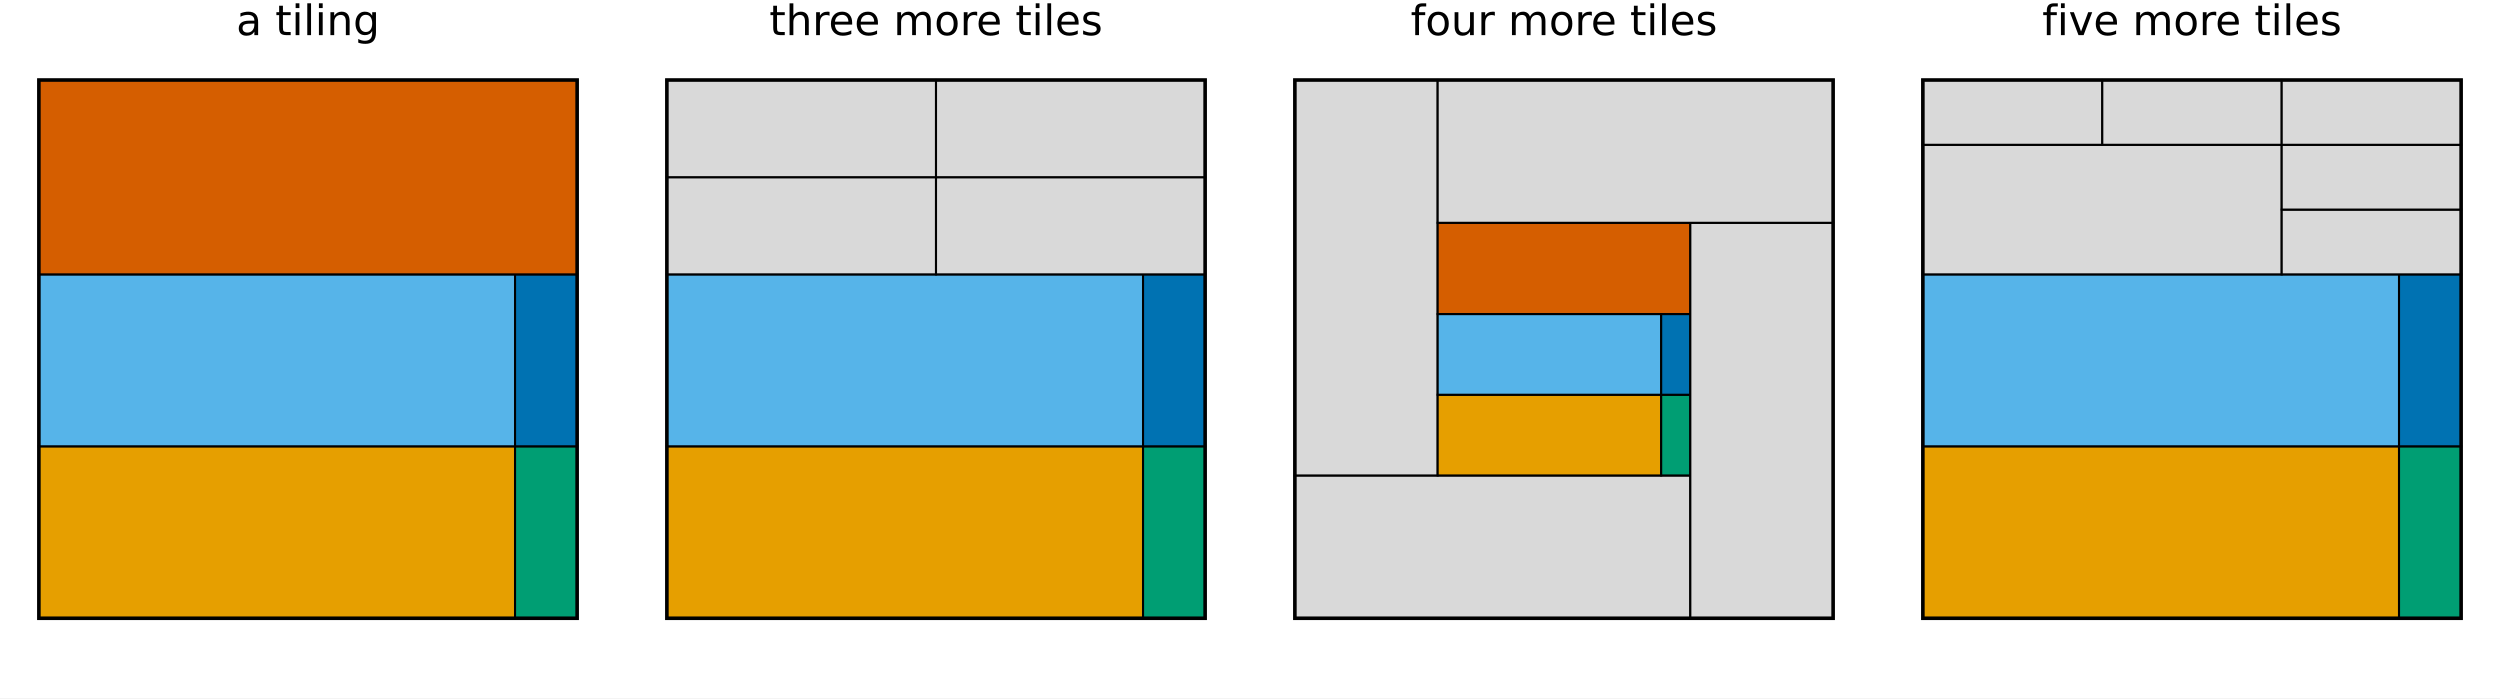
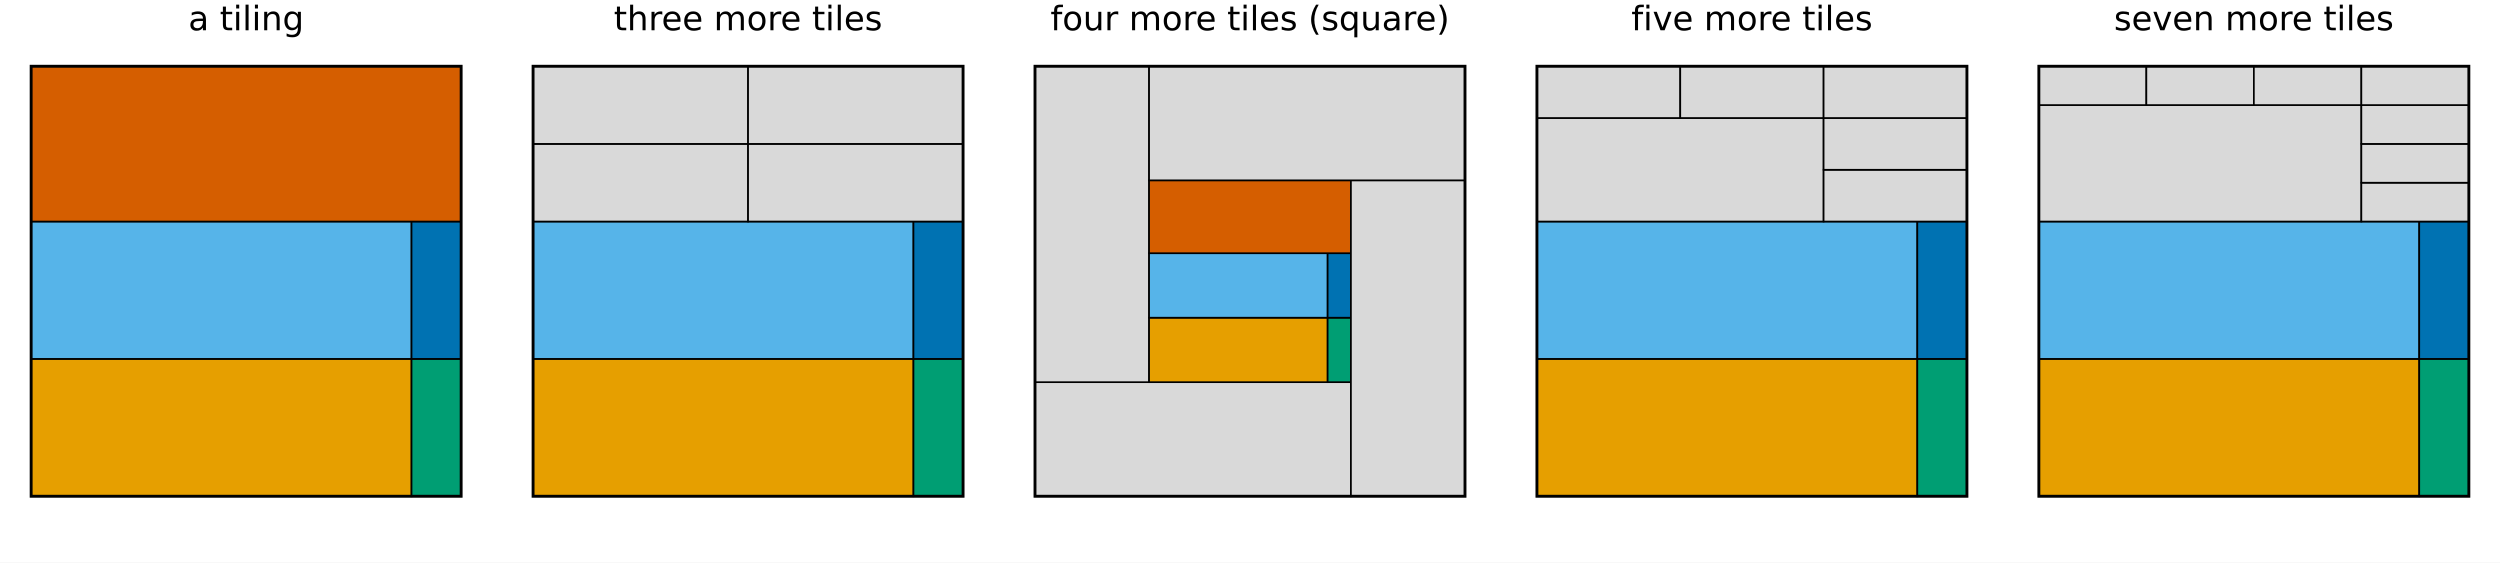
- <svg xmlns="http://www.w3.org/2000/svg" xmlns:xlink="http://www.w3.org/1999/xlink" width="417.6pt" height="116.64pt" viewBox="0 0 417.6 116.64" version="1.1">
+ <svg xmlns="http://www.w3.org/2000/svg" xmlns:xlink="http://www.w3.org/1999/xlink" width="518.4pt" height="116.64pt" viewBox="0 0 518.4 116.64" version="1.1">
  <defs>
    <style type="text/css">*{stroke-linejoin: round; stroke-linecap: butt}</style>
  </defs>
  <g id="figure_1">
    <g id="patch_1">
-       <path d="M 0 116.64  L 417.6 116.64  L 417.6 0  L 0 0  z " style="fill: #ffffff" />
+       <path d="M 0 116.64  L 518.4 116.64  L 518.4 0  L 0 0  z " style="fill: #ffffff" />
    </g>
    <g id="axes_1">
      <g id="patch_2">
-         <path d="M 6.495 103.275  L 86.033 103.275  L 86.033 74.553  L 6.495 74.553  z " clip-path="url(#pe0150addce)" style="fill: #e69f00; stroke: #000000; stroke-width: 0.35; stroke-linejoin: miter" />
+         <path d="M 6.458 102.902  L 85.336 102.902  L 85.336 74.419  L 6.458 74.419  z " clip-path="url(#p5c8442dc3b)" style="fill: #e69f00; stroke: #000000; stroke-width: 0.35; stroke-linejoin: miter" />
      </g>
      <g id="patch_3">
-         <path d="M 86.033 103.275  L 96.405 103.275  L 96.405 74.553  L 86.033 74.553  z " clip-path="url(#pe0150addce)" style="fill: #009e73; stroke: #000000; stroke-width: 0.35; stroke-linejoin: miter" />
+         <path d="M 85.336 102.902  L 95.622 102.902  L 95.622 74.419  L 85.336 74.419  z " clip-path="url(#p5c8442dc3b)" style="fill: #009e73; stroke: #000000; stroke-width: 0.35; stroke-linejoin: miter" />
      </g>
      <g id="patch_4">
-         <path d="M 6.495 74.553  L 86.033 74.553  L 86.033 45.832  L 6.495 45.832  z " clip-path="url(#pe0150addce)" style="fill: #56b4e9; stroke: #000000; stroke-width: 0.35; stroke-linejoin: miter" />
+         <path d="M 6.458 74.419  L 85.336 74.419  L 85.336 45.935  L 6.458 45.935  z " clip-path="url(#p5c8442dc3b)" style="fill: #56b4e9; stroke: #000000; stroke-width: 0.35; stroke-linejoin: miter" />
      </g>
      <g id="patch_5">
-         <path d="M 86.033 74.553  L 96.405 74.553  L 96.405 45.832  L 86.033 45.832  z " clip-path="url(#pe0150addce)" style="fill: #0072b2; stroke: #000000; stroke-width: 0.35; stroke-linejoin: miter" />
+         <path d="M 85.336 74.419  L 95.622 74.419  L 95.622 45.935  L 85.336 45.935  z " clip-path="url(#p5c8442dc3b)" style="fill: #0072b2; stroke: #000000; stroke-width: 0.35; stroke-linejoin: miter" />
      </g>
      <g id="patch_6">
-         <path d="M 6.495 45.832  L 96.405 45.832  L 96.405 13.365  L 6.495 13.365  z " clip-path="url(#pe0150addce)" style="fill: #d55e00; stroke: #000000; stroke-width: 0.35; stroke-linejoin: miter" />
+         <path d="M 6.458 45.935  L 95.622 45.935  L 95.622 13.738  L 6.458 13.738  z " clip-path="url(#p5c8442dc3b)" style="fill: #d55e00; stroke: #000000; stroke-width: 0.35; stroke-linejoin: miter" />
      </g>
      <g id="patch_7">
-         <path d="M 6.495 103.275  L 96.405 103.275  L 96.405 13.365  L 6.495 13.365  L 6.495 103.275  z " clip-path="url(#pe0150addce)" style="fill: none; stroke: #000000; stroke-width: 0.6; stroke-linejoin: miter" />
+         <path d="M 6.458 102.902  L 95.622 102.902  L 95.622 13.738  L 6.458 13.738  L 6.458 102.902  z " clip-path="url(#p5c8442dc3b)" style="fill: none; stroke: #000000; stroke-width: 0.6; stroke-linejoin: miter" />
      </g>
      <g id="text_1">
-         <g transform="translate(39.46359 5.87) scale(0.07 -0.07)">
+         <g transform="translate(39.05359 6.28) scale(0.07 -0.07)">
          <defs>
            <path id="DejaVuSans-61" d="M 2194 1759  Q 1497 1759 1228 1600  Q 959 1441 959 1056  Q 959 750 1161 570  Q 1363 391 1709 391  Q 2188 391 2477 730  Q 2766 1069 2766 1631  L 2766 1759  L 2194 1759  z M 3341 1997  L 3341 0  L 2766 0  L 2766 531  Q 2569 213 2275 61  Q 1981 -91 1556 -91  Q 1019 -91 701 211  Q 384 513 384 1019  Q 384 1609 779 1909  Q 1175 2209 1959 2209  L 2766 2209  L 2766 2266  Q 2766 2663 2505 2880  Q 2244 3097 1772 3097  Q 1472 3097 1187 3025  Q 903 2953 641 2809  L 641 3341  Q 956 3463 1253 3523  Q 1550 3584 1831 3584  Q 2591 3584 2966 3190  Q 3341 2797 3341 1997  z " transform="scale(0.015625)" />
            <path id="DejaVuSans-20" transform="scale(0.015625)" />
            <path id="DejaVuSans-74" d="M 1172 4494  L 1172 3500  L 2356 3500  L 2356 3053  L 1172 3053  L 1172 1153  Q 1172 725 1289 603  Q 1406 481 1766 481  L 2356 481  L 2356 0  L 1766 0  Q 1100 0 847 248  Q 594 497 594 1153  L 594 3053  L 172 3053  L 172 3500  L 594 3500  L 594 4494  L 1172 4494  z " transform="scale(0.015625)" />
            <path id="DejaVuSans-69" d="M 603 3500  L 1178 3500  L 1178 0  L 603 0  L 603 3500  z M 603 4863  L 1178 4863  L 1178 4134  L 603 4134  L 603 4863  z " transform="scale(0.015625)" />
            <path id="DejaVuSans-6c" d="M 603 4863  L 1178 4863  L 1178 0  L 603 0  L 603 4863  z " transform="scale(0.015625)" />
            <path id="DejaVuSans-6e" d="M 3513 2113  L 3513 0  L 2938 0  L 2938 2094  Q 2938 2591 2744 2837  Q 2550 3084 2163 3084  Q 1697 3084 1428 2787  Q 1159 2491 1159 1978  L 1159 0  L 581 0  L 581 3500  L 1159 3500  L 1159 2956  Q 1366 3272 1645 3428  Q 1925 3584 2291 3584  Q 2894 3584 3203 3211  Q 3513 2838 3513 2113  z " transform="scale(0.015625)" />
            <path id="DejaVuSans-67" d="M 2906 1791  Q 2906 2416 2648 2759  Q 2391 3103 1925 3103  Q 1463 3103 1205 2759  Q 947 2416 947 1791  Q 947 1169 1205 825  Q 1463 481 1925 481  Q 2391 481 2648 825  Q 2906 1169 2906 1791  z M 3481 434  Q 3481 -459 3084 -895  Q 2688 -1331 1869 -1331  Q 1566 -1331 1297 -1286  Q 1028 -1241 775 -1147  L 775 -588  Q 1028 -725 1275 -790  Q 1522 -856 1778 -856  Q 2344 -856 2625 -561  Q 2906 -266 2906 331  L 2906 616  Q 2728 306 2450 153  Q 2172 0 1784 0  Q 1141 0 747 490  Q 353 981 353 1791  Q 353 2603 747 3093  Q 1141 3584 1784 3584  Q 2172 3584 2450 3431  Q 2728 3278 2906 2969  L 2906 3500  L 3481 3500  L 3481 434  z " transform="scale(0.015625)" />
          </defs>
          <use xlink:href="#DejaVuSans-61" />
          <use xlink:href="#DejaVuSans-20" transform="translate(61.2793 0)" />
          <use xlink:href="#DejaVuSans-74" transform="translate(93.06641 0)" />
          <use xlink:href="#DejaVuSans-69" transform="translate(132.2754 0)" />
          <use xlink:href="#DejaVuSans-6c" transform="translate(160.0586 0)" />
          <use xlink:href="#DejaVuSans-69" transform="translate(187.8418 0)" />
          <use xlink:href="#DejaVuSans-6e" transform="translate(215.625 0)" />
          <use xlink:href="#DejaVuSans-67" transform="translate(279.0039 0)" />
        </g>
      </g>
    </g>
    <g id="axes_2">
      <g id="patch_8">
-         <path d="M 111.395 103.275  L 190.933 103.275  L 190.933 74.553  L 111.395 74.553  z " clip-path="url(#pd8642ed718)" style="fill: #e69f00; stroke: #000000; stroke-width: 0.35; stroke-linejoin: miter" />
+         <path d="M 110.538 102.902  L 189.416 102.902  L 189.416 74.419  L 110.538 74.419  z " clip-path="url(#pcc7250a0c4)" style="fill: #e69f00; stroke: #000000; stroke-width: 0.35; stroke-linejoin: miter" />
      </g>
      <g id="patch_9">
-         <path d="M 190.933 103.275  L 201.305 103.275  L 201.305 74.553  L 190.933 74.553  z " clip-path="url(#pd8642ed718)" style="fill: #009e73; stroke: #000000; stroke-width: 0.35; stroke-linejoin: miter" />
+         <path d="M 189.416 102.902  L 199.702 102.902  L 199.702 74.419  L 189.416 74.419  z " clip-path="url(#pcc7250a0c4)" style="fill: #009e73; stroke: #000000; stroke-width: 0.35; stroke-linejoin: miter" />
      </g>
      <g id="patch_10">
-         <path d="M 111.395 74.553  L 190.933 74.553  L 190.933 45.832  L 111.395 45.832  z " clip-path="url(#pd8642ed718)" style="fill: #56b4e9; stroke: #000000; stroke-width: 0.35; stroke-linejoin: miter" />
+         <path d="M 110.538 74.419  L 189.416 74.419  L 189.416 45.935  L 110.538 45.935  z " clip-path="url(#pcc7250a0c4)" style="fill: #56b4e9; stroke: #000000; stroke-width: 0.35; stroke-linejoin: miter" />
      </g>
      <g id="patch_11">
-         <path d="M 190.933 74.553  L 201.305 74.553  L 201.305 45.832  L 190.933 45.832  z " clip-path="url(#pd8642ed718)" style="fill: #0072b2; stroke: #000000; stroke-width: 0.35; stroke-linejoin: miter" />
+         <path d="M 189.416 74.419  L 199.702 74.419  L 199.702 45.935  L 189.416 45.935  z " clip-path="url(#pcc7250a0c4)" style="fill: #0072b2; stroke: #000000; stroke-width: 0.35; stroke-linejoin: miter" />
      </g>
      <g id="patch_12">
-         <path d="M 111.395 45.832  L 156.35 45.832  L 156.35 29.599  L 111.395 29.599  z " clip-path="url(#pd8642ed718)" style="fill: #d9d9d9; stroke: #000000; stroke-width: 0.35; stroke-linejoin: miter" />
+         <path d="M 110.538 45.935  L 155.12 45.935  L 155.12 29.837  L 110.538 29.837  z " clip-path="url(#pcc7250a0c4)" style="fill: #d9d9d9; stroke: #000000; stroke-width: 0.35; stroke-linejoin: miter" />
      </g>
      <g id="patch_13">
-         <path d="M 156.35 45.832  L 201.305 45.832  L 201.305 29.599  L 156.35 29.599  z " clip-path="url(#pd8642ed718)" style="fill: #d9d9d9; stroke: #000000; stroke-width: 0.35; stroke-linejoin: miter" />
+         <path d="M 155.12 45.935  L 199.702 45.935  L 199.702 29.837  L 155.12 29.837  z " clip-path="url(#pcc7250a0c4)" style="fill: #d9d9d9; stroke: #000000; stroke-width: 0.35; stroke-linejoin: miter" />
      </g>
      <g id="patch_14">
-         <path d="M 111.395 29.599  L 156.35 29.599  L 156.35 13.365  L 111.395 13.365  z " clip-path="url(#pd8642ed718)" style="fill: #d9d9d9; stroke: #000000; stroke-width: 0.35; stroke-linejoin: miter" />
+         <path d="M 110.538 29.837  L 155.12 29.837  L 155.12 13.738  L 110.538 13.738  z " clip-path="url(#pcc7250a0c4)" style="fill: #d9d9d9; stroke: #000000; stroke-width: 0.35; stroke-linejoin: miter" />
      </g>
      <g id="patch_15">
-         <path d="M 156.35 29.599  L 201.305 29.599  L 201.305 13.365  L 156.35 13.365  z " clip-path="url(#pd8642ed718)" style="fill: #d9d9d9; stroke: #000000; stroke-width: 0.35; stroke-linejoin: miter" />
+         <path d="M 155.12 29.837  L 199.702 29.837  L 199.702 13.738  L 155.12 13.738  z " clip-path="url(#pcc7250a0c4)" style="fill: #d9d9d9; stroke: #000000; stroke-width: 0.35; stroke-linejoin: miter" />
      </g>
      <g id="patch_16">
-         <path d="M 111.395 103.275  L 201.305 103.275  L 201.305 13.365  L 111.395 13.365  L 111.395 103.275  z " clip-path="url(#pd8642ed718)" style="fill: none; stroke: #000000; stroke-width: 0.6; stroke-linejoin: miter" />
+         <path d="M 110.538 102.902  L 199.702 102.902  L 199.702 13.738  L 110.538 13.738  L 110.538 102.902  z " clip-path="url(#pcc7250a0c4)" style="fill: none; stroke: #000000; stroke-width: 0.6; stroke-linejoin: miter" />
      </g>
      <g id="text_2">
-         <g transform="translate(128.5097 5.87) scale(0.07 -0.07)">
+         <g transform="translate(127.2797 6.28) scale(0.07 -0.07)">
          <defs>
            <path id="DejaVuSans-68" d="M 3513 2113  L 3513 0  L 2938 0  L 2938 2094  Q 2938 2591 2744 2837  Q 2550 3084 2163 3084  Q 1697 3084 1428 2787  Q 1159 2491 1159 1978  L 1159 0  L 581 0  L 581 4863  L 1159 4863  L 1159 2956  Q 1366 3272 1645 3428  Q 1925 3584 2291 3584  Q 2894 3584 3203 3211  Q 3513 2838 3513 2113  z " transform="scale(0.015625)" />
            <path id="DejaVuSans-72" d="M 2631 2963  Q 2534 3019 2420 3045  Q 2306 3072 2169 3072  Q 1681 3072 1420 2755  Q 1159 2438 1159 1844  L 1159 0  L 581 0  L 581 3500  L 1159 3500  L 1159 2956  Q 1341 3275 1631 3429  Q 1922 3584 2338 3584  Q 2397 3584 2469 3576  Q 2541 3569 2628 3553  L 2631 2963  z " transform="scale(0.015625)" />
            <path id="DejaVuSans-65" d="M 3597 1894  L 3597 1613  L 953 1613  Q 991 1019 1311 708  Q 1631 397 2203 397  Q 2534 397 2845 478  Q 3156 559 3463 722  L 3463 178  Q 3153 47 2828 -22  Q 2503 -91 2169 -91  Q 1331 -91 842 396  Q 353 884 353 1716  Q 353 2575 817 3079  Q 1281 3584 2069 3584  Q 2775 3584 3186 3129  Q 3597 2675 3597 1894  z M 3022 2063  Q 3016 2534 2758 2815  Q 2500 3097 2075 3097  Q 1594 3097 1305 2825  Q 1016 2553 972 2059  L 3022 2063  z " transform="scale(0.015625)" />
            <path id="DejaVuSans-6d" d="M 3328 2828  Q 3544 3216 3844 3400  Q 4144 3584 4550 3584  Q 5097 3584 5394 3201  Q 5691 2819 5691 2113  L 5691 0  L 5113 0  L 5113 2094  Q 5113 2597 4934 2840  Q 4756 3084 4391 3084  Q 3944 3084 3684 2787  Q 3425 2491 3425 1978  L 3425 0  L 2847 0  L 2847 2094  Q 2847 2600 2669 2842  Q 2491 3084 2119 3084  Q 1678 3084 1418 2786  Q 1159 2488 1159 1978  L 1159 0  L 581 0  L 581 3500  L 1159 3500  L 1159 2956  Q 1356 3278 1631 3431  Q 1906 3584 2284 3584  Q 2666 3584 2933 3390  Q 3200 3197 3328 2828  z " transform="scale(0.015625)" />
            <path id="DejaVuSans-6f" d="M 1959 3097  Q 1497 3097 1228 2736  Q 959 2375 959 1747  Q 959 1119 1226 758  Q 1494 397 1959 397  Q 2419 397 2687 759  Q 2956 1122 2956 1747  Q 2956 2369 2687 2733  Q 2419 3097 1959 3097  z M 1959 3584  Q 2709 3584 3137 3096  Q 3566 2609 3566 1747  Q 3566 888 3137 398  Q 2709 -91 1959 -91  Q 1206 -91 779 398  Q 353 888 353 1747  Q 353 2609 779 3096  Q 1206 3584 1959 3584  z " transform="scale(0.015625)" />
            <path id="DejaVuSans-73" d="M 2834 3397  L 2834 2853  Q 2591 2978 2328 3040  Q 2066 3103 1784 3103  Q 1356 3103 1142 2972  Q 928 2841 928 2578  Q 928 2378 1081 2264  Q 1234 2150 1697 2047  L 1894 2003  Q 2506 1872 2764 1633  Q 3022 1394 3022 966  Q 3022 478 2636 193  Q 2250 -91 1575 -91  Q 1294 -91 989 -36  Q 684 19 347 128  L 347 722  Q 666 556 975 473  Q 1284 391 1588 391  Q 1994 391 2212 530  Q 2431 669 2431 922  Q 2431 1156 2273 1281  Q 2116 1406 1581 1522  L 1381 1569  Q 847 1681 609 1914  Q 372 2147 372 2553  Q 372 3047 722 3315  Q 1072 3584 1716 3584  Q 2034 3584 2315 3537  Q 2597 3491 2834 3397  z " transform="scale(0.015625)" />
          </defs>
          <use xlink:href="#DejaVuSans-74" />
          <use xlink:href="#DejaVuSans-68" transform="translate(39.20898 0)" />
          <use xlink:href="#DejaVuSans-72" transform="translate(102.5879 0)" />
          <use xlink:href="#DejaVuSans-65" transform="translate(141.4512 0)" />
          <use xlink:href="#DejaVuSans-65" transform="translate(202.9746 0)" />
          <use xlink:href="#DejaVuSans-20" transform="translate(264.498 0)" />
          <use xlink:href="#DejaVuSans-6d" transform="translate(296.2852 0)" />
          <use xlink:href="#DejaVuSans-6f" transform="translate(393.6973 0)" />
          <use xlink:href="#DejaVuSans-72" transform="translate(454.8789 0)" />
          <use xlink:href="#DejaVuSans-65" transform="translate(493.7422 0)" />
          <use xlink:href="#DejaVuSans-20" transform="translate(555.2656 0)" />
          <use xlink:href="#DejaVuSans-74" transform="translate(587.0527 0)" />
          <use xlink:href="#DejaVuSans-69" transform="translate(626.2617 0)" />
          <use xlink:href="#DejaVuSans-6c" transform="translate(654.0449 0)" />
          <use xlink:href="#DejaVuSans-65" transform="translate(681.8281 0)" />
          <use xlink:href="#DejaVuSans-73" transform="translate(743.3516 0)" />
        </g>
      </g>
    </g>
    <g id="axes_3">
      <g id="patch_17">
-         <path d="M 216.295 103.275  L 282.352 103.275  L 282.352 79.422  L 216.295 79.422  z " clip-path="url(#p761037eb7b)" style="fill: #d9d9d9; stroke: #000000; stroke-width: 0.35; stroke-linejoin: miter" />
+         <path d="M 214.618 102.902  L 280.127 102.902  L 280.127 79.247  L 214.618 79.247  z " clip-path="url(#p1057e90ef4)" style="fill: #d9d9d9; stroke: #000000; stroke-width: 0.35; stroke-linejoin: miter" />
      </g>
      <g id="patch_18">
-         <path d="M 216.295 79.422  L 240.148 79.422  L 240.148 13.365  L 216.295 13.365  z " clip-path="url(#p761037eb7b)" style="fill: #d9d9d9; stroke: #000000; stroke-width: 0.35; stroke-linejoin: miter" />
+         <path d="M 214.618 79.247  L 238.273 79.247  L 238.273 13.738  L 214.618 13.738  z " clip-path="url(#p1057e90ef4)" style="fill: #d9d9d9; stroke: #000000; stroke-width: 0.35; stroke-linejoin: miter" />
      </g>
      <g id="patch_19">
-         <path d="M 240.148 79.422  L 277.483 79.422  L 277.483 65.94  L 240.148 65.94  z " clip-path="url(#p761037eb7b)" style="fill: #e69f00; stroke: #000000; stroke-width: 0.35; stroke-linejoin: miter" />
+         <path d="M 238.273 79.247  L 275.299 79.247  L 275.299 65.877  L 238.273 65.877  z " clip-path="url(#p1057e90ef4)" style="fill: #e69f00; stroke: #000000; stroke-width: 0.35; stroke-linejoin: miter" />
      </g>
      <g id="patch_20">
-         <path d="M 277.483 79.422  L 282.352 79.422  L 282.352 65.94  L 277.483 65.94  z " clip-path="url(#p761037eb7b)" style="fill: #009e73; stroke: #000000; stroke-width: 0.35; stroke-linejoin: miter" />
+         <path d="M 275.299 79.247  L 280.127 79.247  L 280.127 65.877  L 275.299 65.877  z " clip-path="url(#p1057e90ef4)" style="fill: #009e73; stroke: #000000; stroke-width: 0.35; stroke-linejoin: miter" />
      </g>
      <g id="patch_21">
-         <path d="M 240.148 65.94  L 277.483 65.94  L 277.483 52.458  L 240.148 52.458  z " clip-path="url(#p761037eb7b)" style="fill: #56b4e9; stroke: #000000; stroke-width: 0.35; stroke-linejoin: miter" />
+         <path d="M 238.273 65.877  L 275.299 65.877  L 275.299 52.507  L 238.273 52.507  z " clip-path="url(#p1057e90ef4)" style="fill: #56b4e9; stroke: #000000; stroke-width: 0.35; stroke-linejoin: miter" />
      </g>
      <g id="patch_22">
-         <path d="M 277.483 65.94  L 282.352 65.94  L 282.352 52.458  L 277.483 52.458  z " clip-path="url(#p761037eb7b)" style="fill: #0072b2; stroke: #000000; stroke-width: 0.35; stroke-linejoin: miter" />
+         <path d="M 275.299 65.877  L 280.127 65.877  L 280.127 52.507  L 275.299 52.507  z " clip-path="url(#p1057e90ef4)" style="fill: #0072b2; stroke: #000000; stroke-width: 0.35; stroke-linejoin: miter" />
      </g>
      <g id="patch_23">
-         <path d="M 240.148 52.458  L 282.352 52.458  L 282.352 37.218  L 240.148 37.218  z " clip-path="url(#p761037eb7b)" style="fill: #d55e00; stroke: #000000; stroke-width: 0.35; stroke-linejoin: miter" />
+         <path d="M 238.273 52.507  L 280.127 52.507  L 280.127 37.393  L 238.273 37.393  z " clip-path="url(#p1057e90ef4)" style="fill: #d55e00; stroke: #000000; stroke-width: 0.35; stroke-linejoin: miter" />
      </g>
      <g id="patch_24">
-         <path d="M 282.352 103.275  L 306.205 103.275  L 306.205 37.218  L 282.352 37.218  z " clip-path="url(#p761037eb7b)" style="fill: #d9d9d9; stroke: #000000; stroke-width: 0.35; stroke-linejoin: miter" />
+         <path d="M 280.127 102.902  L 303.782 102.902  L 303.782 37.393  L 280.127 37.393  z " clip-path="url(#p1057e90ef4)" style="fill: #d9d9d9; stroke: #000000; stroke-width: 0.35; stroke-linejoin: miter" />
      </g>
      <g id="patch_25">
-         <path d="M 240.148 37.218  L 306.205 37.218  L 306.205 13.365  L 240.148 13.365  z " clip-path="url(#p761037eb7b)" style="fill: #d9d9d9; stroke: #000000; stroke-width: 0.35; stroke-linejoin: miter" />
+         <path d="M 238.273 37.393  L 303.782 37.393  L 303.782 13.738  L 238.273 13.738  z " clip-path="url(#p1057e90ef4)" style="fill: #d9d9d9; stroke: #000000; stroke-width: 0.35; stroke-linejoin: miter" />
      </g>
      <g id="patch_26">
-         <path d="M 216.295 103.275  L 306.205 103.275  L 306.205 13.365  L 216.295 13.365  L 216.295 103.275  z " clip-path="url(#p761037eb7b)" style="fill: none; stroke: #000000; stroke-width: 0.6; stroke-linejoin: miter" />
+         <path d="M 214.618 102.902  L 303.782 102.902  L 303.782 13.738  L 214.618 13.738  L 214.618 102.902  z " clip-path="url(#p1057e90ef4)" style="fill: none; stroke: #000000; stroke-width: 0.6; stroke-linejoin: miter" />
      </g>
      <g id="text_3">
-         <g transform="translate(235.6366 5.87) scale(0.07 -0.07)">
+         <g transform="translate(217.8212 6.28) scale(0.07 -0.07)">
          <defs>
            <path id="DejaVuSans-66" d="M 2375 4863  L 2375 4384  L 1825 4384  Q 1516 4384 1395 4259  Q 1275 4134 1275 3809  L 1275 3500  L 2222 3500  L 2222 3053  L 1275 3053  L 1275 0  L 697 0  L 697 3053  L 147 3053  L 147 3500  L 697 3500  L 697 3744  Q 697 4328 969 4595  Q 1241 4863 1831 4863  L 2375 4863  z " transform="scale(0.015625)" />
            <path id="DejaVuSans-75" d="M 544 1381  L 544 3500  L 1119 3500  L 1119 1403  Q 1119 906 1312 657  Q 1506 409 1894 409  Q 2359 409 2629 706  Q 2900 1003 2900 1516  L 2900 3500  L 3475 3500  L 3475 0  L 2900 0  L 2900 538  Q 2691 219 2414 64  Q 2138 -91 1772 -91  Q 1169 -91 856 284  Q 544 659 544 1381  z M 1991 3584  L 1991 3584  z " transform="scale(0.015625)" />
+             <path id="DejaVuSans-28" d="M 1984 4856  Q 1566 4138 1362 3434  Q 1159 2731 1159 2009  Q 1159 1288 1364 580  Q 1569 -128 1984 -844  L 1484 -844  Q 1016 -109 783 600  Q 550 1309 550 2009  Q 550 2706 781 3412  Q 1013 4119 1484 4856  L 1984 4856  z " transform="scale(0.015625)" />
+             <path id="DejaVuSans-71" d="M 947 1747  Q 947 1113 1208 752  Q 1469 391 1925 391  Q 2381 391 2643 752  Q 2906 1113 2906 1747  Q 2906 2381 2643 2742  Q 2381 3103 1925 3103  Q 1469 3103 1208 2742  Q 947 2381 947 1747  z M 2906 525  Q 2725 213 2448 61  Q 2172 -91 1784 -91  Q 1150 -91 751 415  Q 353 922 353 1747  Q 353 2572 751 3078  Q 1150 3584 1784 3584  Q 2172 3584 2448 3432  Q 2725 3281 2906 2969  L 2906 3500  L 3481 3500  L 3481 -1331  L 2906 -1331  L 2906 525  z " transform="scale(0.015625)" />
+             <path id="DejaVuSans-29" d="M 513 4856  L 1013 4856  Q 1481 4119 1714 3412  Q 1947 2706 1947 2009  Q 1947 1309 1714 600  Q 1481 -109 1013 -844  L 513 -844  Q 928 -128 1133 580  Q 1338 1288 1338 2009  Q 1338 2731 1133 3434  Q 928 4138 513 4856  z " transform="scale(0.015625)" />
          </defs>
          <use xlink:href="#DejaVuSans-66" />
          <use xlink:href="#DejaVuSans-6f" transform="translate(35.20508 0)" />
          <use xlink:href="#DejaVuSans-75" transform="translate(96.38672 0)" />
          <use xlink:href="#DejaVuSans-72" transform="translate(159.7656 0)" />
          <use xlink:href="#DejaVuSans-20" transform="translate(200.8789 0)" />
          <use xlink:href="#DejaVuSans-6d" transform="translate(232.666 0)" />
          <use xlink:href="#DejaVuSans-6f" transform="translate(330.0781 0)" />
          <use xlink:href="#DejaVuSans-72" transform="translate(391.2598 0)" />
          <use xlink:href="#DejaVuSans-65" transform="translate(430.123 0)" />
          <use xlink:href="#DejaVuSans-20" transform="translate(491.6465 0)" />
          <use xlink:href="#DejaVuSans-74" transform="translate(523.4336 0)" />
          <use xlink:href="#DejaVuSans-69" transform="translate(562.6426 0)" />
          <use xlink:href="#DejaVuSans-6c" transform="translate(590.4258 0)" />
          <use xlink:href="#DejaVuSans-65" transform="translate(618.209 0)" />
          <use xlink:href="#DejaVuSans-73" transform="translate(679.7324 0)" />
+           <use xlink:href="#DejaVuSans-20" transform="translate(731.832 0)" />
+           <use xlink:href="#DejaVuSans-28" transform="translate(763.6191 0)" />
+           <use xlink:href="#DejaVuSans-73" transform="translate(802.6328 0)" />
+           <use xlink:href="#DejaVuSans-71" transform="translate(854.7324 0)" />
+           <use xlink:href="#DejaVuSans-75" transform="translate(918.209 0)" />
+           <use xlink:href="#DejaVuSans-61" transform="translate(981.5879 0)" />
+           <use xlink:href="#DejaVuSans-72" transform="translate(1042.867 0)" />
+           <use xlink:href="#DejaVuSans-65" transform="translate(1081.73 0)" />
+           <use xlink:href="#DejaVuSans-29" transform="translate(1143.254 0)" />
        </g>
      </g>
    </g>
    <g id="axes_4">
      <g id="patch_27">
-         <path d="M 321.195 103.275  L 400.733 103.275  L 400.733 74.553  L 321.195 74.553  z " clip-path="url(#p9add1c3ec1)" style="fill: #e69f00; stroke: #000000; stroke-width: 0.35; stroke-linejoin: miter" />
+         <path d="M 318.698 102.902  L 397.576 102.902  L 397.576 74.419  L 318.698 74.419  z " clip-path="url(#p94f3a81916)" style="fill: #e69f00; stroke: #000000; stroke-width: 0.35; stroke-linejoin: miter" />
      </g>
      <g id="patch_28">
-         <path d="M 400.733 103.275  L 411.105 103.275  L 411.105 74.553  L 400.733 74.553  z " clip-path="url(#p9add1c3ec1)" style="fill: #009e73; stroke: #000000; stroke-width: 0.35; stroke-linejoin: miter" />
+         <path d="M 397.576 102.902  L 407.862 102.902  L 407.862 74.419  L 397.576 74.419  z " clip-path="url(#p94f3a81916)" style="fill: #009e73; stroke: #000000; stroke-width: 0.35; stroke-linejoin: miter" />
      </g>
      <g id="patch_29">
-         <path d="M 321.195 74.553  L 400.733 74.553  L 400.733 45.832  L 321.195 45.832  z " clip-path="url(#p9add1c3ec1)" style="fill: #56b4e9; stroke: #000000; stroke-width: 0.35; stroke-linejoin: miter" />
+         <path d="M 318.698 74.419  L 397.576 74.419  L 397.576 45.935  L 318.698 45.935  z " clip-path="url(#p94f3a81916)" style="fill: #56b4e9; stroke: #000000; stroke-width: 0.35; stroke-linejoin: miter" />
      </g>
      <g id="patch_30">
-         <path d="M 400.733 74.553  L 411.105 74.553  L 411.105 45.832  L 400.733 45.832  z " clip-path="url(#p9add1c3ec1)" style="fill: #0072b2; stroke: #000000; stroke-width: 0.35; stroke-linejoin: miter" />
+         <path d="M 397.576 74.419  L 407.862 74.419  L 407.862 45.935  L 397.576 45.935  z " clip-path="url(#p94f3a81916)" style="fill: #0072b2; stroke: #000000; stroke-width: 0.35; stroke-linejoin: miter" />
      </g>
      <g id="patch_31">
-         <path d="M 321.195 45.832  L 381.135 45.832  L 381.135 24.188  L 321.195 24.188  z " clip-path="url(#p9add1c3ec1)" style="fill: #d9d9d9; stroke: #000000; stroke-width: 0.35; stroke-linejoin: miter" />
+         <path d="M 318.698 45.935  L 378.141 45.935  L 378.141 24.471  L 318.698 24.471  z " clip-path="url(#p94f3a81916)" style="fill: #d9d9d9; stroke: #000000; stroke-width: 0.35; stroke-linejoin: miter" />
      </g>
      <g id="patch_32">
-         <path d="M 381.135 45.832  L 411.105 45.832  L 411.105 35.01  L 381.135 35.01  z " clip-path="url(#p9add1c3ec1)" style="fill: #d9d9d9; stroke: #000000; stroke-width: 0.35; stroke-linejoin: miter" />
+         <path d="M 378.141 45.935  L 407.862 45.935  L 407.862 35.203  L 378.141 35.203  z " clip-path="url(#p94f3a81916)" style="fill: #d9d9d9; stroke: #000000; stroke-width: 0.35; stroke-linejoin: miter" />
      </g>
      <g id="patch_33">
-         <path d="M 381.135 35.01  L 411.105 35.01  L 411.105 24.188  L 381.135 24.188  z " clip-path="url(#p9add1c3ec1)" style="fill: #d9d9d9; stroke: #000000; stroke-width: 0.35; stroke-linejoin: miter" />
+         <path d="M 378.141 35.203  L 407.862 35.203  L 407.862 24.471  L 378.141 24.471  z " clip-path="url(#p94f3a81916)" style="fill: #d9d9d9; stroke: #000000; stroke-width: 0.35; stroke-linejoin: miter" />
      </g>
      <g id="patch_34">
-         <path d="M 321.195 24.188  L 351.165 24.188  L 351.165 13.365  L 321.195 13.365  z " clip-path="url(#p9add1c3ec1)" style="fill: #d9d9d9; stroke: #000000; stroke-width: 0.35; stroke-linejoin: miter" />
+         <path d="M 318.698 24.471  L 348.419 24.471  L 348.419 13.738  L 318.698 13.738  z " clip-path="url(#p94f3a81916)" style="fill: #d9d9d9; stroke: #000000; stroke-width: 0.35; stroke-linejoin: miter" />
      </g>
      <g id="patch_35">
-         <path d="M 351.165 24.188  L 381.135 24.188  L 381.135 13.365  L 351.165 13.365  z " clip-path="url(#p9add1c3ec1)" style="fill: #d9d9d9; stroke: #000000; stroke-width: 0.35; stroke-linejoin: miter" />
+         <path d="M 348.419 24.471  L 378.141 24.471  L 378.141 13.738  L 348.419 13.738  z " clip-path="url(#p94f3a81916)" style="fill: #d9d9d9; stroke: #000000; stroke-width: 0.35; stroke-linejoin: miter" />
      </g>
      <g id="patch_36">
-         <path d="M 381.135 24.188  L 411.105 24.188  L 411.105 13.365  L 381.135 13.365  z " clip-path="url(#p9add1c3ec1)" style="fill: #d9d9d9; stroke: #000000; stroke-width: 0.35; stroke-linejoin: miter" />
+         <path d="M 378.141 24.471  L 407.862 24.471  L 407.862 13.738  L 378.141 13.738  z " clip-path="url(#p94f3a81916)" style="fill: #d9d9d9; stroke: #000000; stroke-width: 0.35; stroke-linejoin: miter" />
      </g>
      <g id="patch_37">
-         <path d="M 321.195 103.275  L 411.105 103.275  L 411.105 13.365  L 321.195 13.365  L 321.195 103.275  z " clip-path="url(#p9add1c3ec1)" style="fill: none; stroke: #000000; stroke-width: 0.6; stroke-linejoin: miter" />
+         <path d="M 318.698 102.902  L 407.862 102.902  L 407.862 13.738  L 318.698 13.738  L 318.698 102.902  z " clip-path="url(#p94f3a81916)" style="fill: none; stroke: #000000; stroke-width: 0.6; stroke-linejoin: miter" />
      </g>
      <g id="text_4">
-         <g transform="translate(341.1376 5.87) scale(0.07 -0.07)">
+         <g transform="translate(338.2676 6.28) scale(0.07 -0.07)">
          <defs>
            <path id="DejaVuSans-76" d="M 191 3500  L 800 3500  L 1894 563  L 2988 3500  L 3597 3500  L 2284 0  L 1503 0  L 191 3500  z " transform="scale(0.015625)" />
          </defs>
          <use xlink:href="#DejaVuSans-66" />
          <use xlink:href="#DejaVuSans-69" transform="translate(35.20508 0)" />
          <use xlink:href="#DejaVuSans-76" transform="translate(62.98828 0)" />
          <use xlink:href="#DejaVuSans-65" transform="translate(122.168 0)" />
          <use xlink:href="#DejaVuSans-20" transform="translate(183.6914 0)" />
          <use xlink:href="#DejaVuSans-6d" transform="translate(215.4785 0)" />
          <use xlink:href="#DejaVuSans-6f" transform="translate(312.8906 0)" />
          <use xlink:href="#DejaVuSans-72" transform="translate(374.0723 0)" />
          <use xlink:href="#DejaVuSans-65" transform="translate(412.9355 0)" />
          <use xlink:href="#DejaVuSans-20" transform="translate(474.459 0)" />
          <use xlink:href="#DejaVuSans-74" transform="translate(506.2461 0)" />
          <use xlink:href="#DejaVuSans-69" transform="translate(545.4551 0)" />
          <use xlink:href="#DejaVuSans-6c" transform="translate(573.2383 0)" />
          <use xlink:href="#DejaVuSans-65" transform="translate(601.0215 0)" />
          <use xlink:href="#DejaVuSans-73" transform="translate(662.5449 0)" />
        </g>
      </g>
    </g>
+     <g id="axes_5">
+       <g id="patch_38">
+         <path d="M 422.778 102.902  L 501.656 102.902  L 501.656 74.419  L 422.778 74.419  z " clip-path="url(#pbbefa10c7d)" style="fill: #e69f00; stroke: #000000; stroke-width: 0.35; stroke-linejoin: miter" />
+       </g>
+       <g id="patch_39">
+         <path d="M 501.656 102.902  L 511.942 102.902  L 511.942 74.419  L 501.656 74.419  z " clip-path="url(#pbbefa10c7d)" style="fill: #009e73; stroke: #000000; stroke-width: 0.35; stroke-linejoin: miter" />
+       </g>
+       <g id="patch_40">
+         <path d="M 422.778 74.419  L 501.656 74.419  L 501.656 45.935  L 422.778 45.935  z " clip-path="url(#pbbefa10c7d)" style="fill: #56b4e9; stroke: #000000; stroke-width: 0.35; stroke-linejoin: miter" />
+       </g>
+       <g id="patch_41">
+         <path d="M 501.656 74.419  L 511.942 74.419  L 511.942 45.935  L 501.656 45.935  z " clip-path="url(#pbbefa10c7d)" style="fill: #0072b2; stroke: #000000; stroke-width: 0.35; stroke-linejoin: miter" />
+       </g>
+       <g id="patch_42">
+         <path d="M 422.778 45.935  L 489.651 45.935  L 489.651 21.787  L 422.778 21.787  z " clip-path="url(#pbbefa10c7d)" style="fill: #d9d9d9; stroke: #000000; stroke-width: 0.35; stroke-linejoin: miter" />
+       </g>
+       <g id="patch_43">
+         <path d="M 489.651 45.935  L 511.942 45.935  L 511.942 37.886  L 489.651 37.886  z " clip-path="url(#pbbefa10c7d)" style="fill: #d9d9d9; stroke: #000000; stroke-width: 0.35; stroke-linejoin: miter" />
+       </g>
+       <g id="patch_44">
+         <path d="M 489.651 37.886  L 511.942 37.886  L 511.942 29.837  L 489.651 29.837  z " clip-path="url(#pbbefa10c7d)" style="fill: #d9d9d9; stroke: #000000; stroke-width: 0.35; stroke-linejoin: miter" />
+       </g>
+       <g id="patch_45">
+         <path d="M 489.651 29.837  L 511.942 29.837  L 511.942 21.787  L 489.651 21.787  z " clip-path="url(#pbbefa10c7d)" style="fill: #d9d9d9; stroke: #000000; stroke-width: 0.35; stroke-linejoin: miter" />
+       </g>
+       <g id="patch_46">
+         <path d="M 422.778 21.787  L 445.069 21.787  L 445.069 13.738  L 422.778 13.738  z " clip-path="url(#pbbefa10c7d)" style="fill: #d9d9d9; stroke: #000000; stroke-width: 0.35; stroke-linejoin: miter" />
+       </g>
+       <g id="patch_47">
+         <path d="M 445.069 21.787  L 467.36 21.787  L 467.36 13.738  L 445.069 13.738  z " clip-path="url(#pbbefa10c7d)" style="fill: #d9d9d9; stroke: #000000; stroke-width: 0.35; stroke-linejoin: miter" />
+       </g>
+       <g id="patch_48">
+         <path d="M 467.36 21.787  L 489.651 21.787  L 489.651 13.738  L 467.36 13.738  z " clip-path="url(#pbbefa10c7d)" style="fill: #d9d9d9; stroke: #000000; stroke-width: 0.35; stroke-linejoin: miter" />
+       </g>
+       <g id="patch_49">
+         <path d="M 489.651 21.787  L 511.942 21.787  L 511.942 13.738  L 489.651 13.738  z " clip-path="url(#pbbefa10c7d)" style="fill: #d9d9d9; stroke: #000000; stroke-width: 0.35; stroke-linejoin: miter" />
+       </g>
+       <g id="patch_50">
+         <path d="M 422.778 102.902  L 511.942 102.902  L 511.942 13.738  L 422.778 13.738  L 422.778 102.902  z " clip-path="url(#pbbefa10c7d)" style="fill: none; stroke: #000000; stroke-width: 0.6; stroke-linejoin: miter" />
+       </g>
+       <g id="text_5">
+         <g transform="translate(438.357 6.28) scale(0.07 -0.07)">
+           <use xlink:href="#DejaVuSans-73" />
+           <use xlink:href="#DejaVuSans-65" transform="translate(52.09961 0)" />
+           <use xlink:href="#DejaVuSans-76" transform="translate(113.623 0)" />
+           <use xlink:href="#DejaVuSans-65" transform="translate(172.8027 0)" />
+           <use xlink:href="#DejaVuSans-6e" transform="translate(234.3262 0)" />
+           <use xlink:href="#DejaVuSans-20" transform="translate(297.7051 0)" />
+           <use xlink:href="#DejaVuSans-6d" transform="translate(329.4922 0)" />
+           <use xlink:href="#DejaVuSans-6f" transform="translate(426.9043 0)" />
+           <use xlink:href="#DejaVuSans-72" transform="translate(488.0859 0)" />
+           <use xlink:href="#DejaVuSans-65" transform="translate(526.9492 0)" />
+           <use xlink:href="#DejaVuSans-20" transform="translate(588.4727 0)" />
+           <use xlink:href="#DejaVuSans-74" transform="translate(620.2598 0)" />
+           <use xlink:href="#DejaVuSans-69" transform="translate(659.4688 0)" />
+           <use xlink:href="#DejaVuSans-6c" transform="translate(687.252 0)" />
+           <use xlink:href="#DejaVuSans-65" transform="translate(715.0352 0)" />
+           <use xlink:href="#DejaVuSans-73" transform="translate(776.5586 0)" />
+         </g>
+       </g>
+     </g>
  </g>
  <defs>
-     <clipPath id="pe0150addce">
-       <rect x="2" y="8.87" width="98.9" height="98.9" />
-     </clipPath>
-     <clipPath id="pd8642ed718">
-       <rect x="106.9" y="8.87" width="98.9" height="98.9" />
-     </clipPath>
-     <clipPath id="p761037eb7b">
-       <rect x="211.8" y="8.87" width="98.9" height="98.9" />
-     </clipPath>
-     <clipPath id="p9add1c3ec1">
-       <rect x="316.7" y="8.87" width="98.9" height="98.9" />
+     <clipPath id="p5c8442dc3b">
+       <rect x="2" y="9.28" width="98.08" height="98.08" />
+     </clipPath>
+     <clipPath id="pcc7250a0c4">
+       <rect x="106.08" y="9.28" width="98.08" height="98.08" />
+     </clipPath>
+     <clipPath id="p1057e90ef4">
+       <rect x="210.16" y="9.28" width="98.08" height="98.08" />
+     </clipPath>
+     <clipPath id="p94f3a81916">
+       <rect x="314.24" y="9.28" width="98.08" height="98.08" />
+     </clipPath>
+     <clipPath id="pbbefa10c7d">
+       <rect x="418.32" y="9.28" width="98.08" height="98.08" />
    </clipPath>
  </defs>
</svg>
